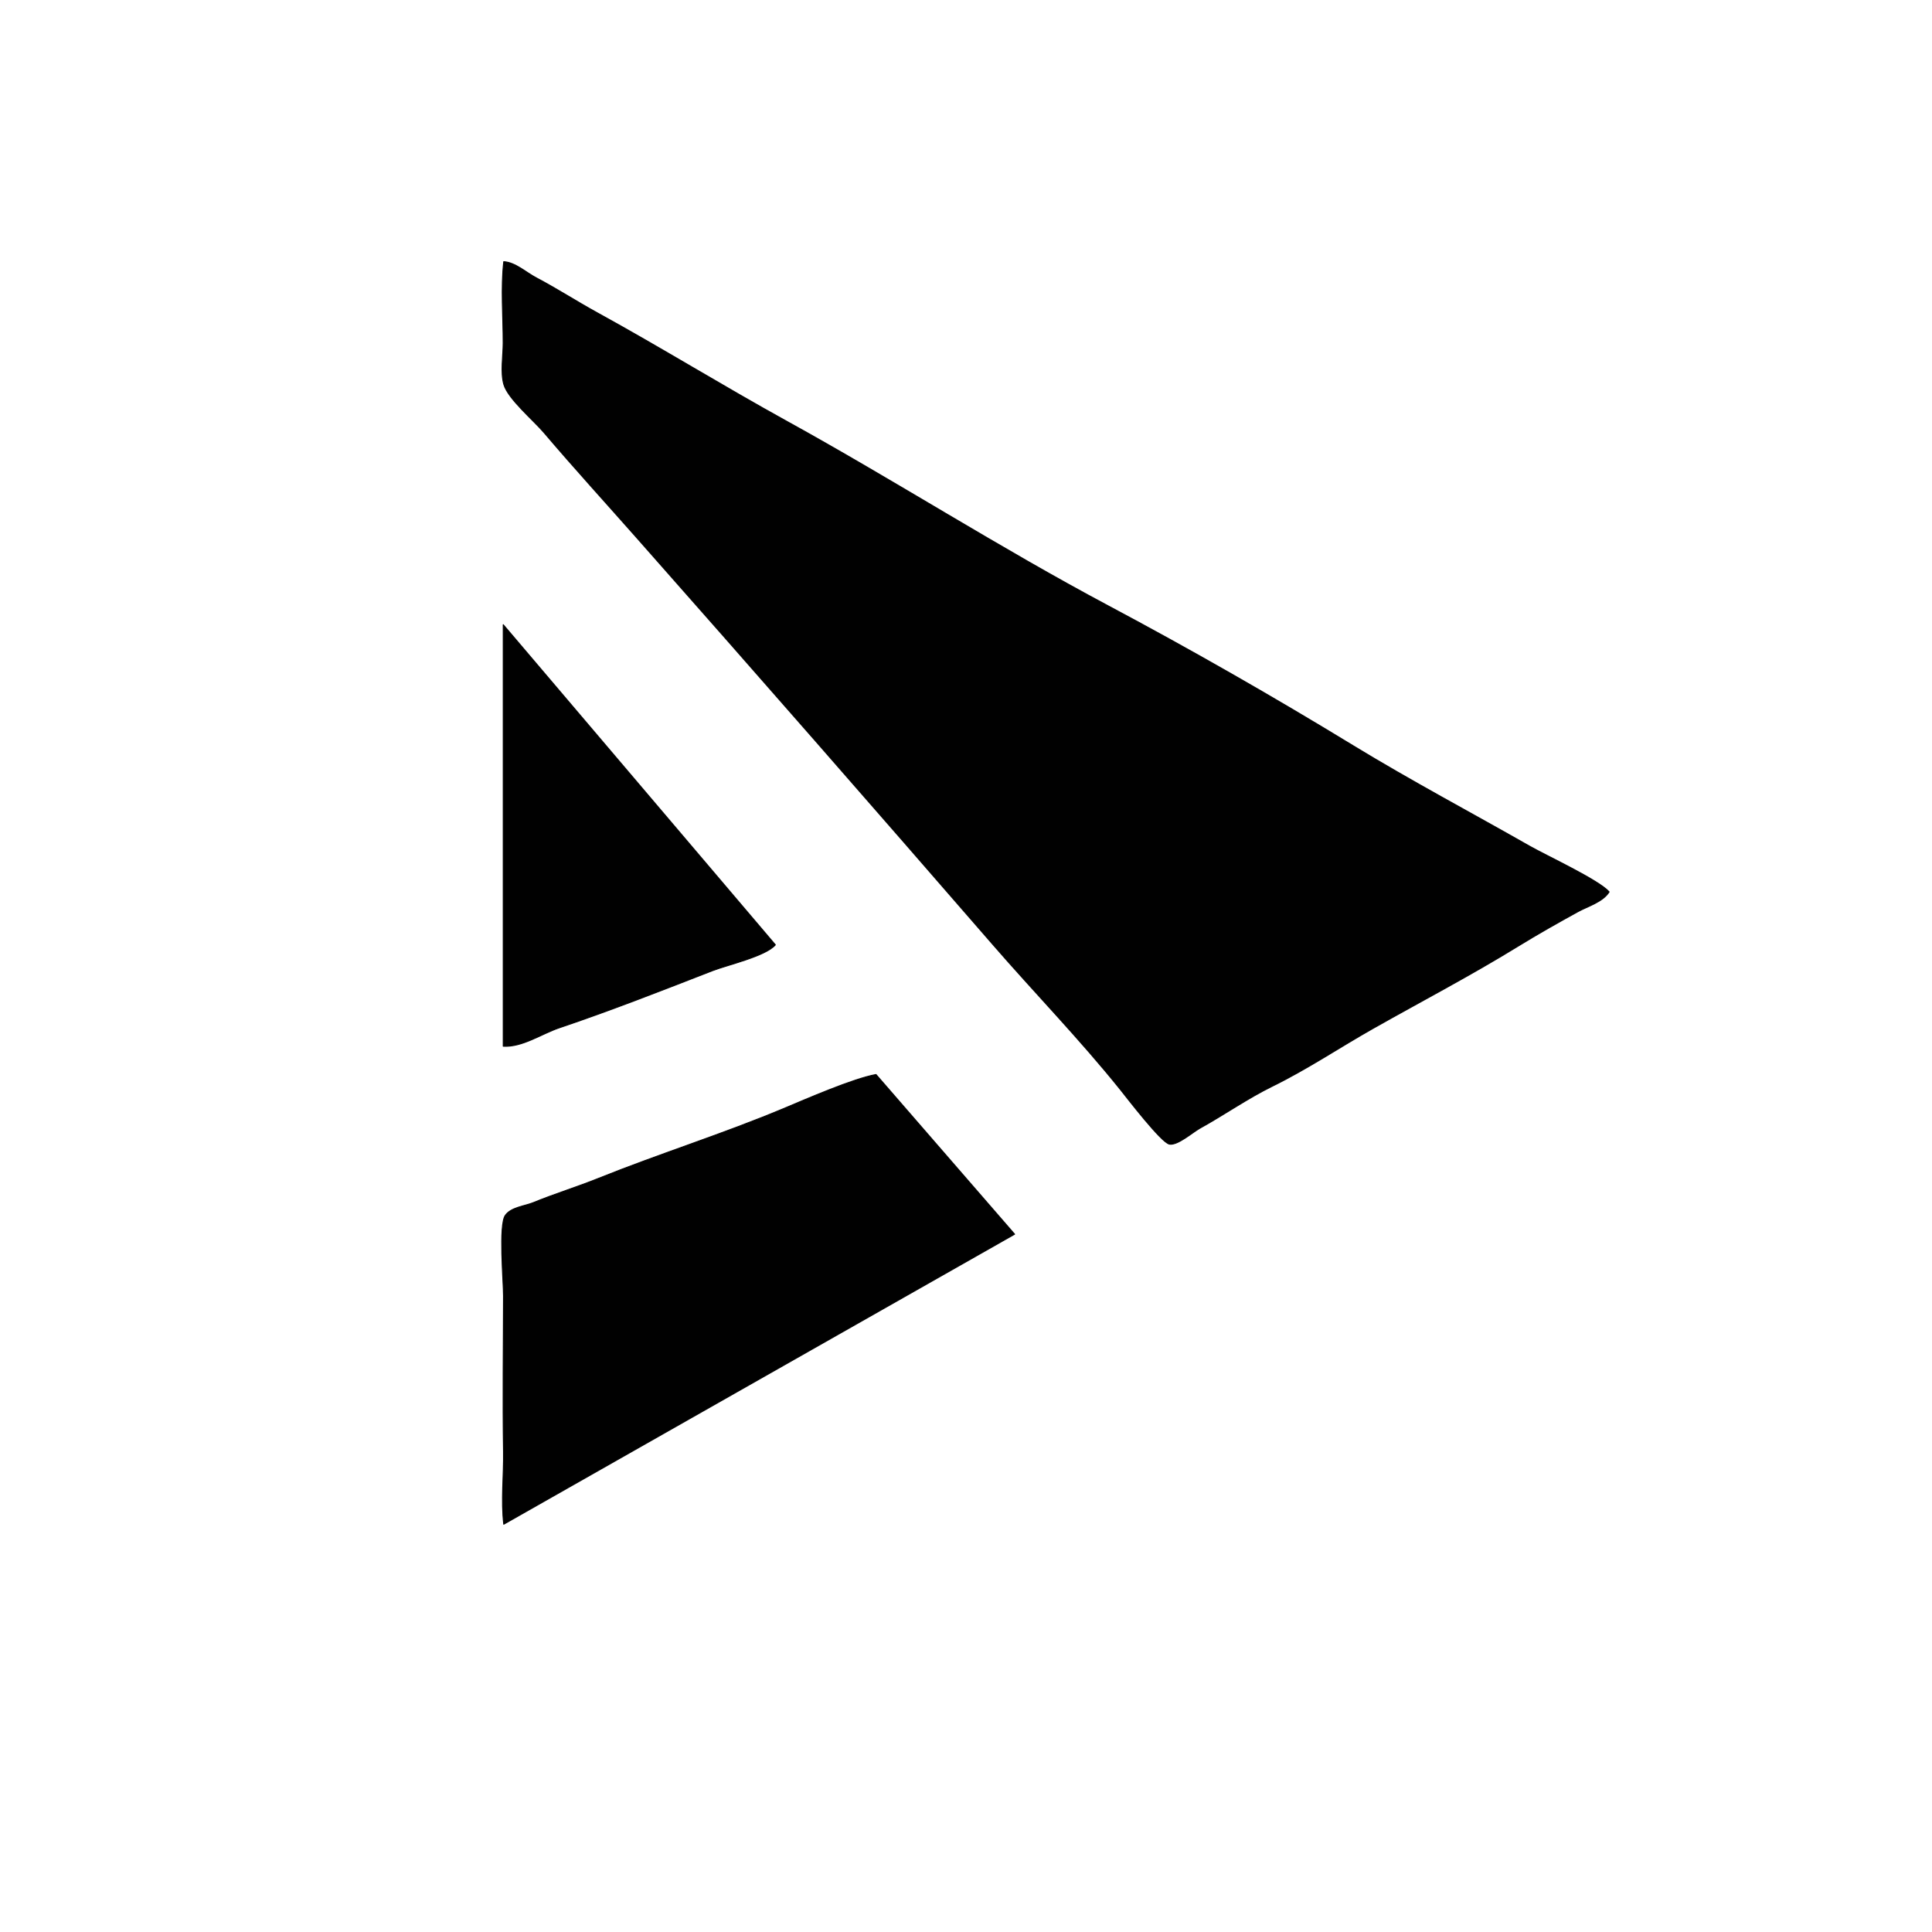
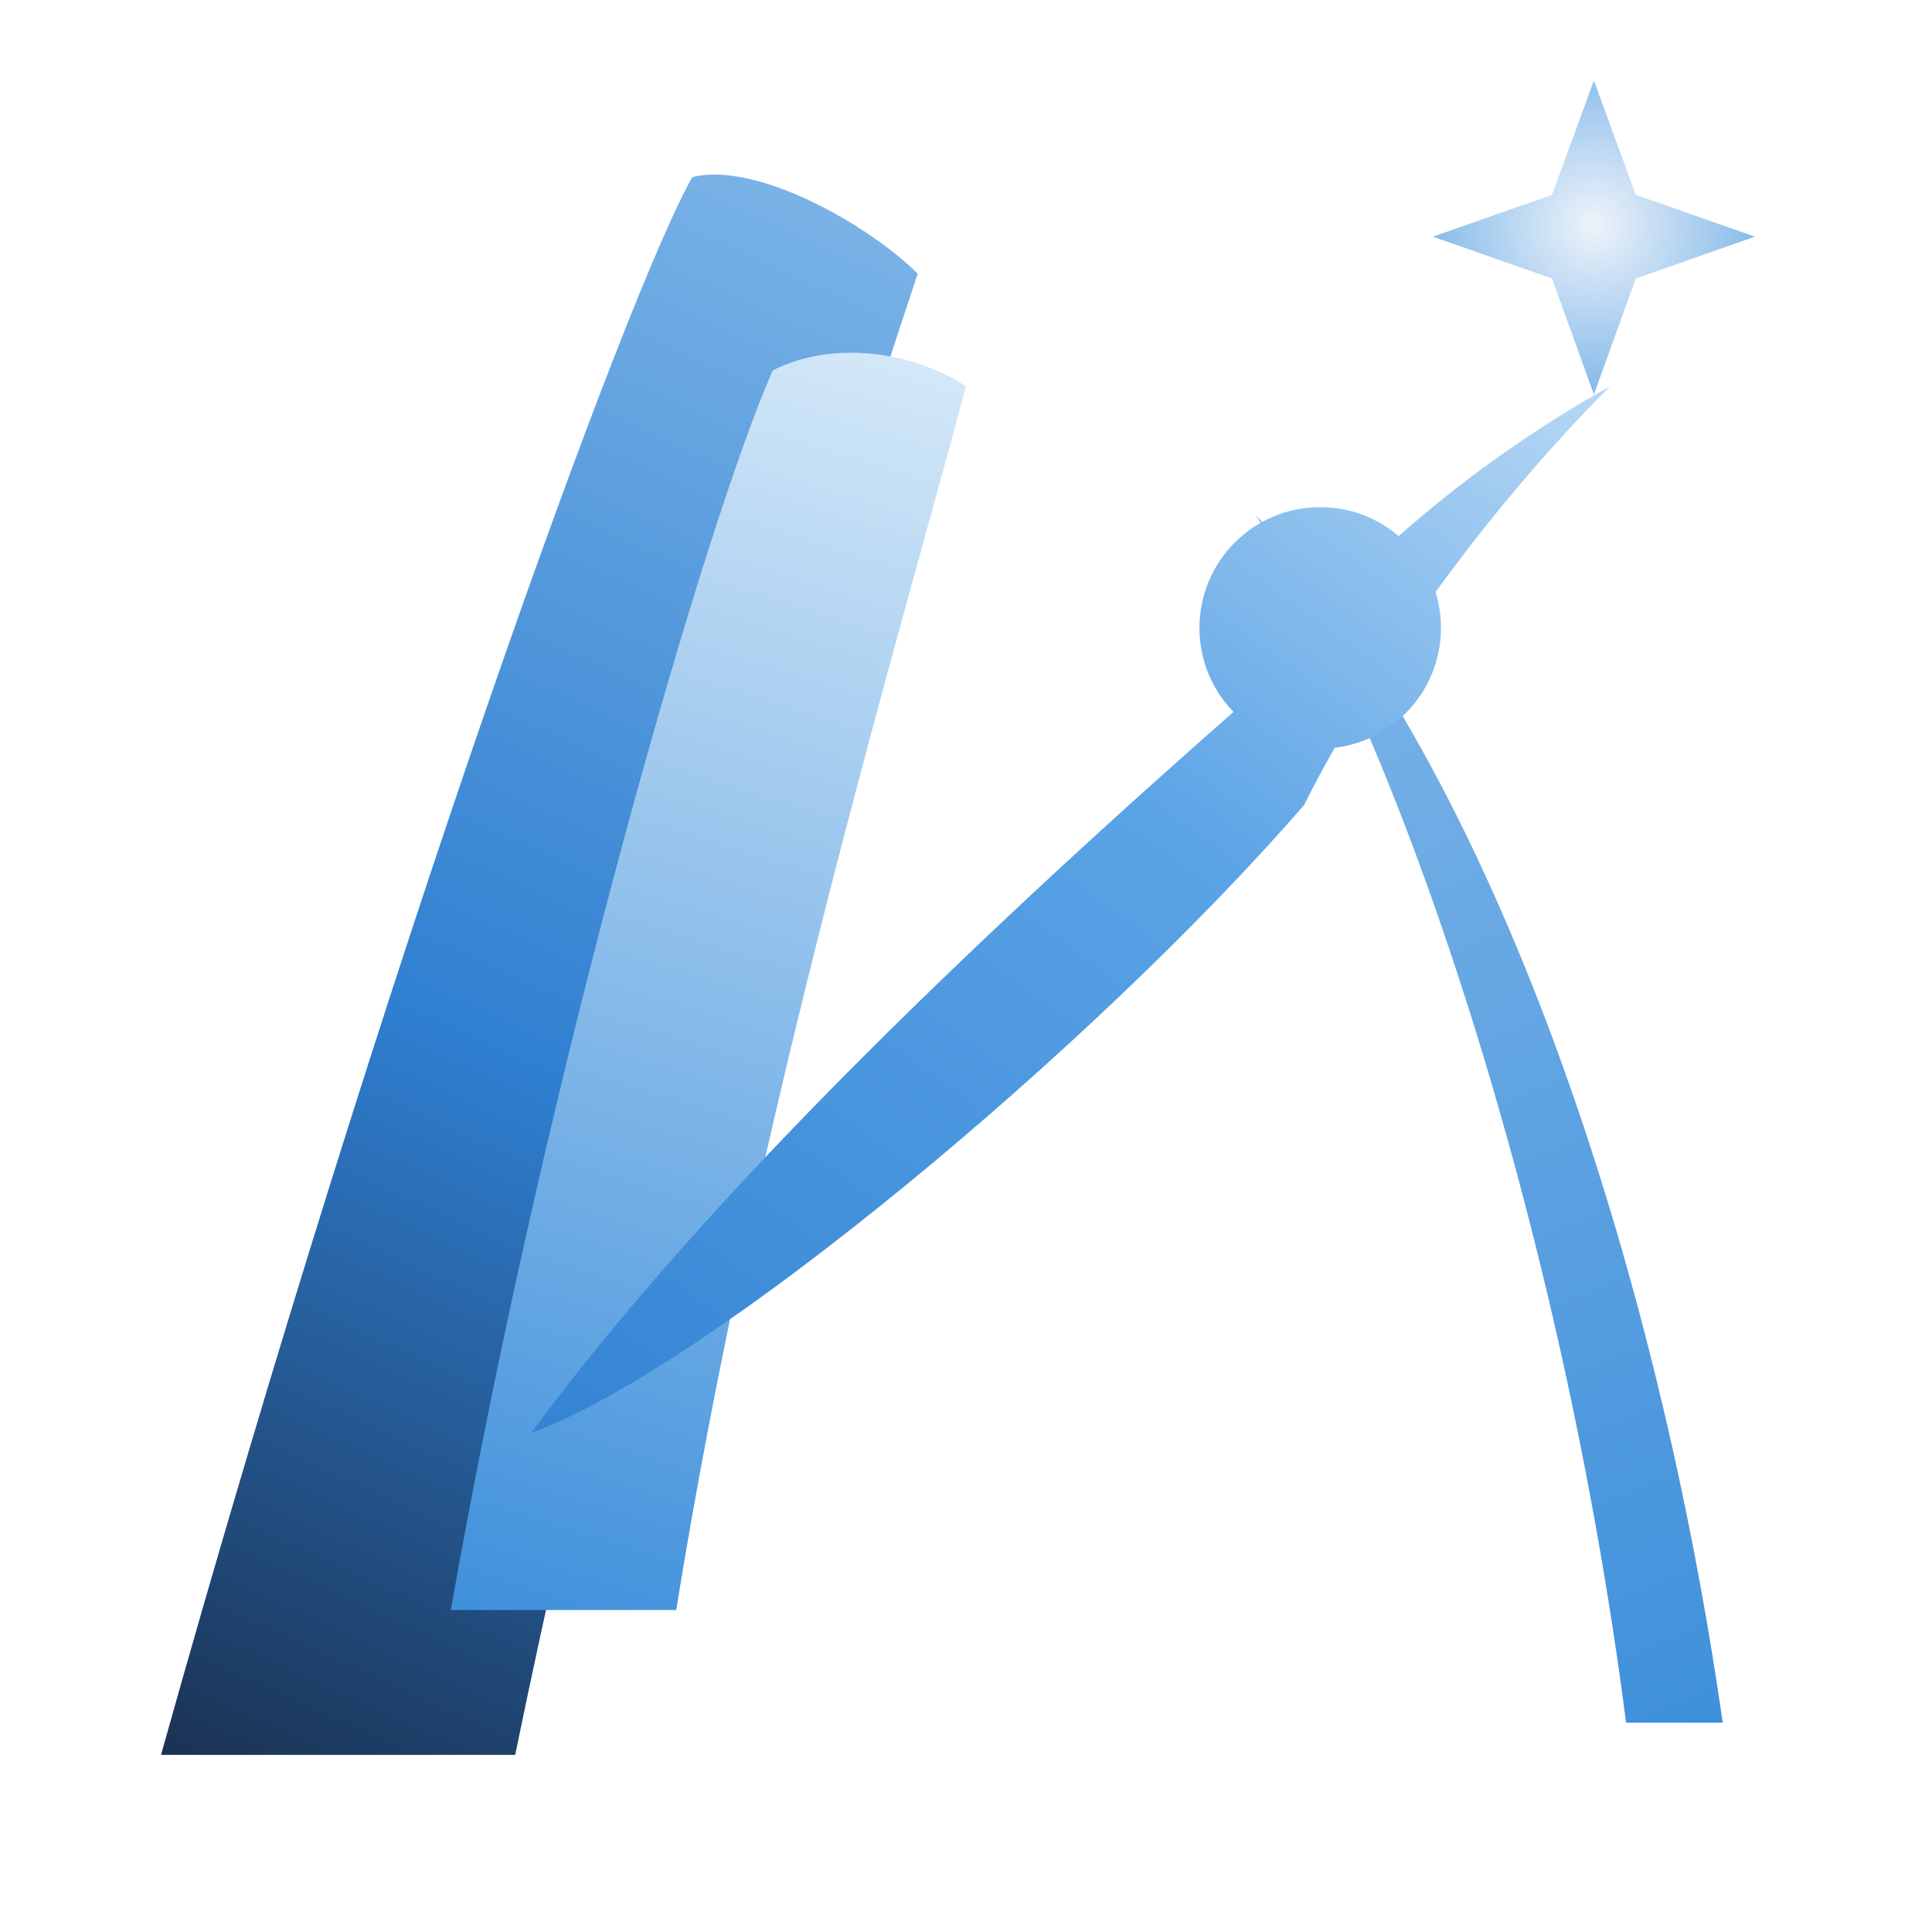
- <svg xmlns="http://www.w3.org/2000/svg" viewBox="0 0 500 500" width="500" height="500">
-   <path d="M130.37 67.72C133.39 67.91 136.14 70.52 138.79 71.91C144.12 74.72 149.19 78 154.48 80.91C171.01 89.99 187.03 99.89 203.54 109C231.5 124.42 258.6 141.8 286.8 156.8C308.22 168.2 329.47 180.36 350.15 192.97C365.1 202.09 380.64 210.33 395.83 218.98C400.2 221.47 413.8 227.77 416.44 230.82C414.83 233.41 410.94 234.53 408.34 235.95C403.19 238.78 398 241.71 392.98 244.8C380.7 252.36 367.9 259.05 355.39 266.12C346.69 271.04 338.27 276.7 329.27 281.11C322.87 284.25 316.76 288.54 310.48 292.01C308.66 293.02 304.75 296.49 302.65 296.1C300.58 295.73 291.78 284.25 289.96 281.98C279.55 269 267.76 256.89 256.84 244.3C226.36 209.19 195.76 174.2 164.97 139.37C156.91 130.24 148.68 121.23 140.78 111.94C138.11 108.8 131.49 103.23 130.4 99.52C129.48 96.4 130.22 92.07 130.22 88.81C130.23 81.89 129.59 74.59 130.37 67.72ZM130.24 161.67C153.71 189.29 177.19 216.9 200.66 244.52C198.15 247.47 188.26 249.71 184.34 251.23C171.2 256.35 158.06 261.5 144.75 265.99C140.19 267.53 135.14 271.07 130.24 270.76C130.24 234.4 130.24 198.04 130.24 161.67ZM226.71 278.08C238.67 291.85 250.62 305.63 262.58 319.41C218.51 344.43 174.44 369.45 130.37 394.47C129.64 388.27 130.41 381.81 130.31 375.57C130.09 362.2 130.29 348.77 130.31 335.39C130.31 331.59 129.01 317.06 130.77 314.55C132.26 312.42 135.78 312.15 137.99 311.25C143.58 308.96 149.34 307.2 154.95 304.94C170.7 298.61 187.01 293.51 202.71 286.94C208.77 284.4 220.7 279.18 226.71 278.08Z" fill="#010101" fill-rule="evenodd" stroke="#010101" stroke-width="0.25" stroke-linejoin="round" />
+ <svg xmlns="http://www.w3.org/2000/svg" viewBox="0 0 240 240" role="img" aria-label="AIONEX">
+   <defs>
+     <linearGradient id="a-fill" x1="18" y1="220" x2="110" y2="20" gradientUnits="userSpaceOnUse">
+       <stop offset="0" stop-color="#1a3050" />
+       <stop offset="0.45" stop-color="#2f7fd1" />
+       <stop offset="1" stop-color="#7eb6e8" />
+     </linearGradient>
+     <linearGradient id="a-fold" x1="50" y1="200" x2="100" y2="40" gradientUnits="userSpaceOnUse">
+       <stop offset="0" stop-color="#3d8fdb" />
+       <stop offset="1" stop-color="#d4e8f8" />
+     </linearGradient>
+     <linearGradient id="figure" x1="70" y1="200" x2="200" y2="20" gradientUnits="userSpaceOnUse">
+       <stop offset="0" stop-color="#2f7fd1" />
+       <stop offset="0.55" stop-color="#5aa3e6" />
+       <stop offset="1" stop-color="#d4e8f8" />
+     </linearGradient>
+     <linearGradient id="swoosh" x1="210" y1="220" x2="150" y2="70" gradientUnits="userSpaceOnUse">
+       <stop offset="0" stop-color="#3d8fdb" />
+       <stop offset="1" stop-color="#7eb6e8" />
+     </linearGradient>
+     <radialGradient id="star" cx="198" cy="28" r="22" gradientUnits="userSpaceOnUse">
+       <stop offset="0" stop-color="#eef3fa" />
+       <stop offset="1" stop-color="#7eb6e8" />
+     </radialGradient>
+   </defs>
+   <path fill="url(#a-fill)" d="M86 22C78 36 48 118 20 218h44c16-78 38-148 50-184C108 28 94 20 86 22Z" />
+   <path fill="url(#a-fold)" d="M96 46c-8 18-28 86-40 154h28c10-62 28-122 36-152-6-4-16-6-24-2Z" />
+   <path fill="url(#swoosh)" d="M214 214c-8-56-28-118-58-150 18 28 38 88 46 150h12Z" />
+   <path fill="url(#figure)" d="M156 86c-32 28-68 62-90 92 22-8 70-48 96-78 8-16 22-36 38-52-18 10-34 24-44 38Z" />
+   <circle cx="164" cy="78" r="15" fill="url(#figure)" />
+   <path fill="url(#star)" d="M198 10l5.2 14.2 14.8 5.2-14.8 5.2L198 49l-5.2-14.4-14.8-5.2 14.8-5.2Z" />
</svg>
